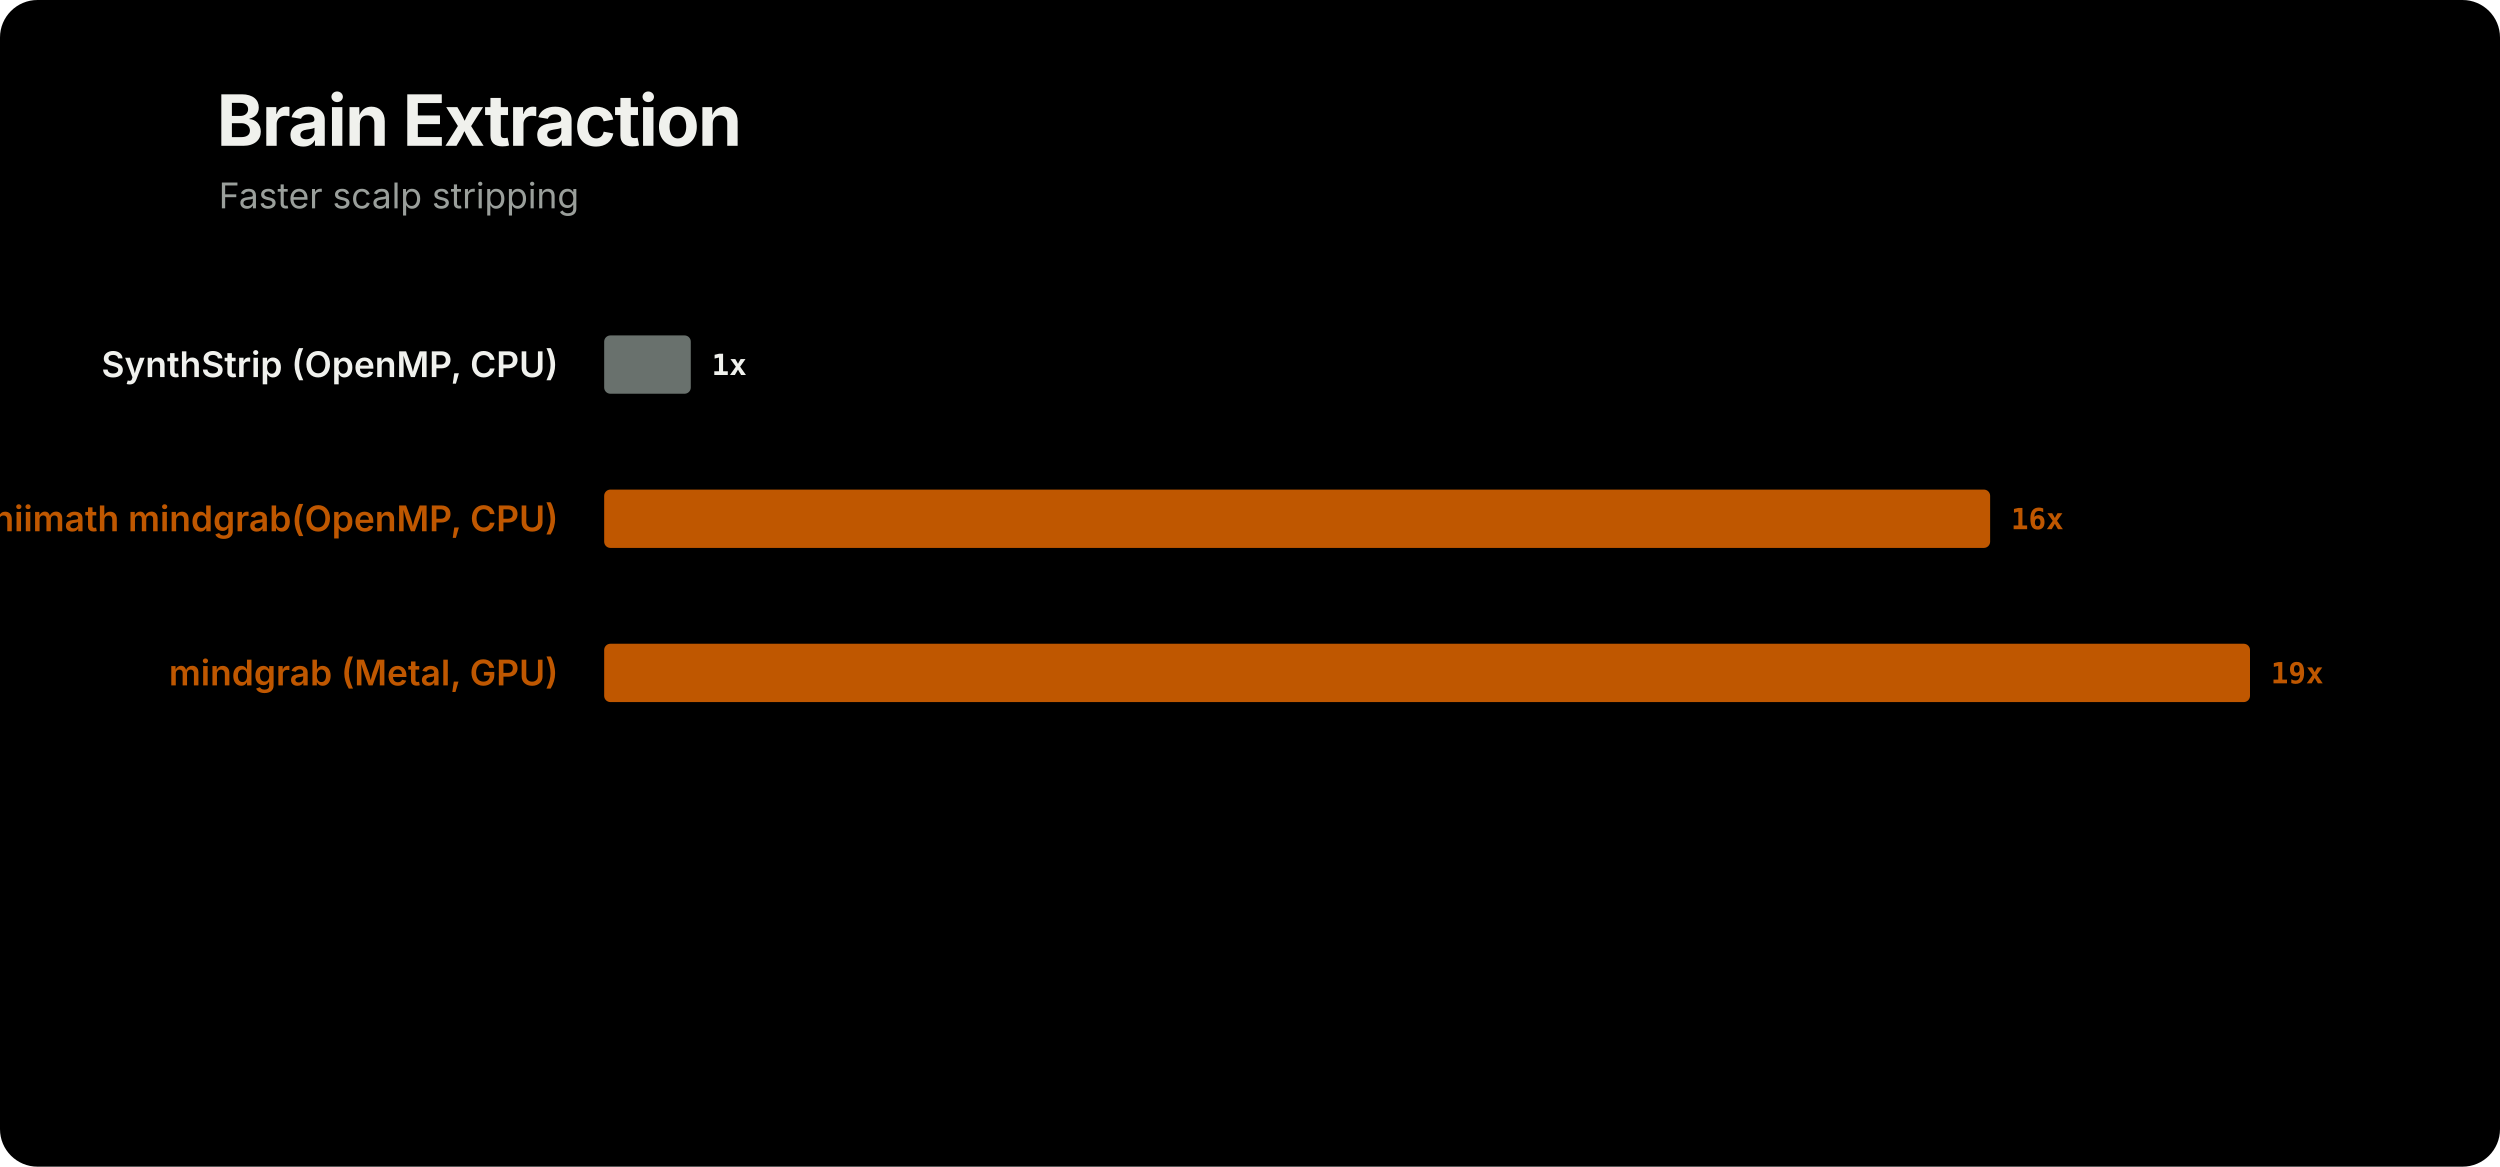
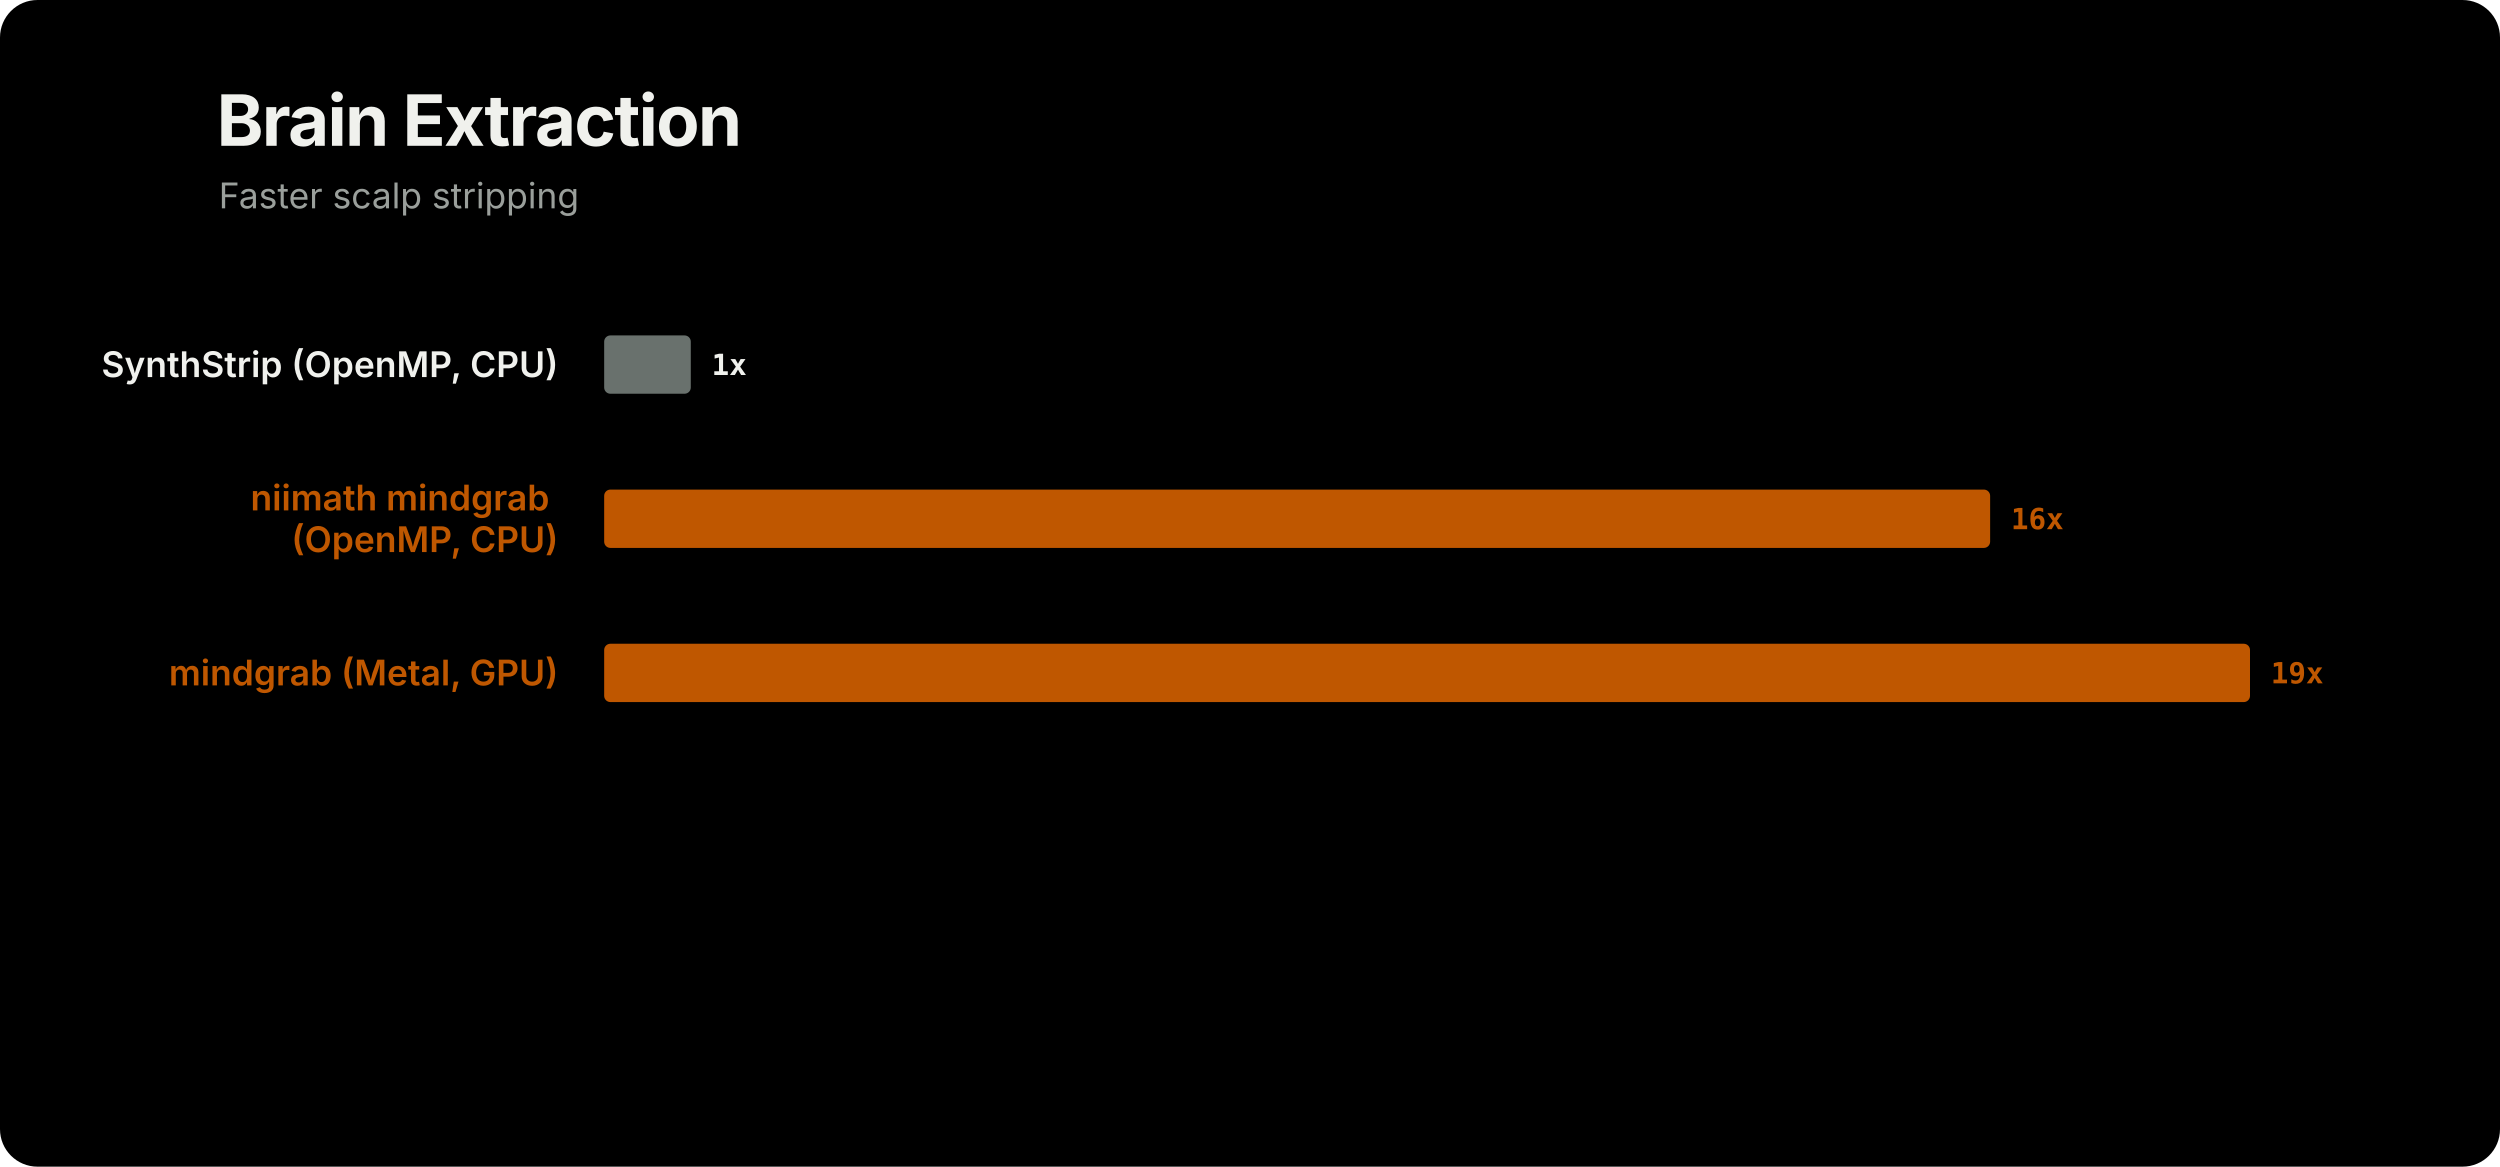
<svg xmlns="http://www.w3.org/2000/svg" width="1200" height="560" viewBox="0 0 1200 560" role="img" aria-labelledby="title desc">
  <rect width="1200" height="560" rx="18" fill="color-mix(in srgb, var(--accent, #bf5700) 20%, var(--bg-base, #0a0c0c))" />
  <style>text{font-family:-apple-system,BlinkMacSystemFont,"Segoe UI",sans-serif;fill:var(--fg-base, #f0f1ed)}.title{font-size:34px;font-weight:650;letter-spacing:-.8px}.subtitle{fill:var(--fg-muted, #9a9f9b);font-size:17px}.label{font-size:17px;font-weight:600}.value{font:600 14px ui-monospace,SFMono-Regular,monospace}.accent{fill:var(--accent, #bf5700)}</style>
  <text x="104" y="70" class="title">Brain Extraction</text>
  <text x="105" y="100" class="subtitle">Faster scalp stripping</text>
  <g transform="translate(0 -30)">
-     <text x="268" y="211" text-anchor="end" class="label">SynthStrip (OpenMP, CPU)</text>
+     <text text-anchor="end" class="label" aria-label="SynthStrip (OpenMP, CPU)">
+       <tspan x="268" y="211">SynthStrip (OpenMP, CPU)</tspan>
+     </text>
    <rect x="290" y="191" width="41.579" height="28" rx="3" fill="#69716d" />
    <text x="341.579" y="210" class="value">1x</text>
-     <text x="268" y="285" text-anchor="end" class="label accent">niimath mindgrab(OpenMP, CPU)</text>
+     <text text-anchor="end" class="label accent" aria-label="niimath mindgrab (OpenMP, CPU)">
+       <tspan x="268" y="275">niimath mindgrab</tspan>
+       <tspan x="268" y="295">(OpenMP, CPU)</tspan>
+     </text>
    <rect x="290" y="265" width="665.263" height="28" rx="3" fill="var(--accent, #bf5700)" />
    <text x="965.263" y="284" class="value accent">16x</text>
-     <text x="268" y="359" text-anchor="end" class="label accent">mindgrab (Metal, GPU)</text>
+     <text text-anchor="end" class="label accent" aria-label="mindgrab (Metal, GPU)">
+       <tspan x="268" y="359">mindgrab (Metal, GPU)</tspan>
+     </text>
    <rect x="290" y="339" width="790" height="28" rx="3" fill="var(--accent, #bf5700)" />
    <text x="1090" y="358" class="value accent">19x</text>
  </g>
</svg>
